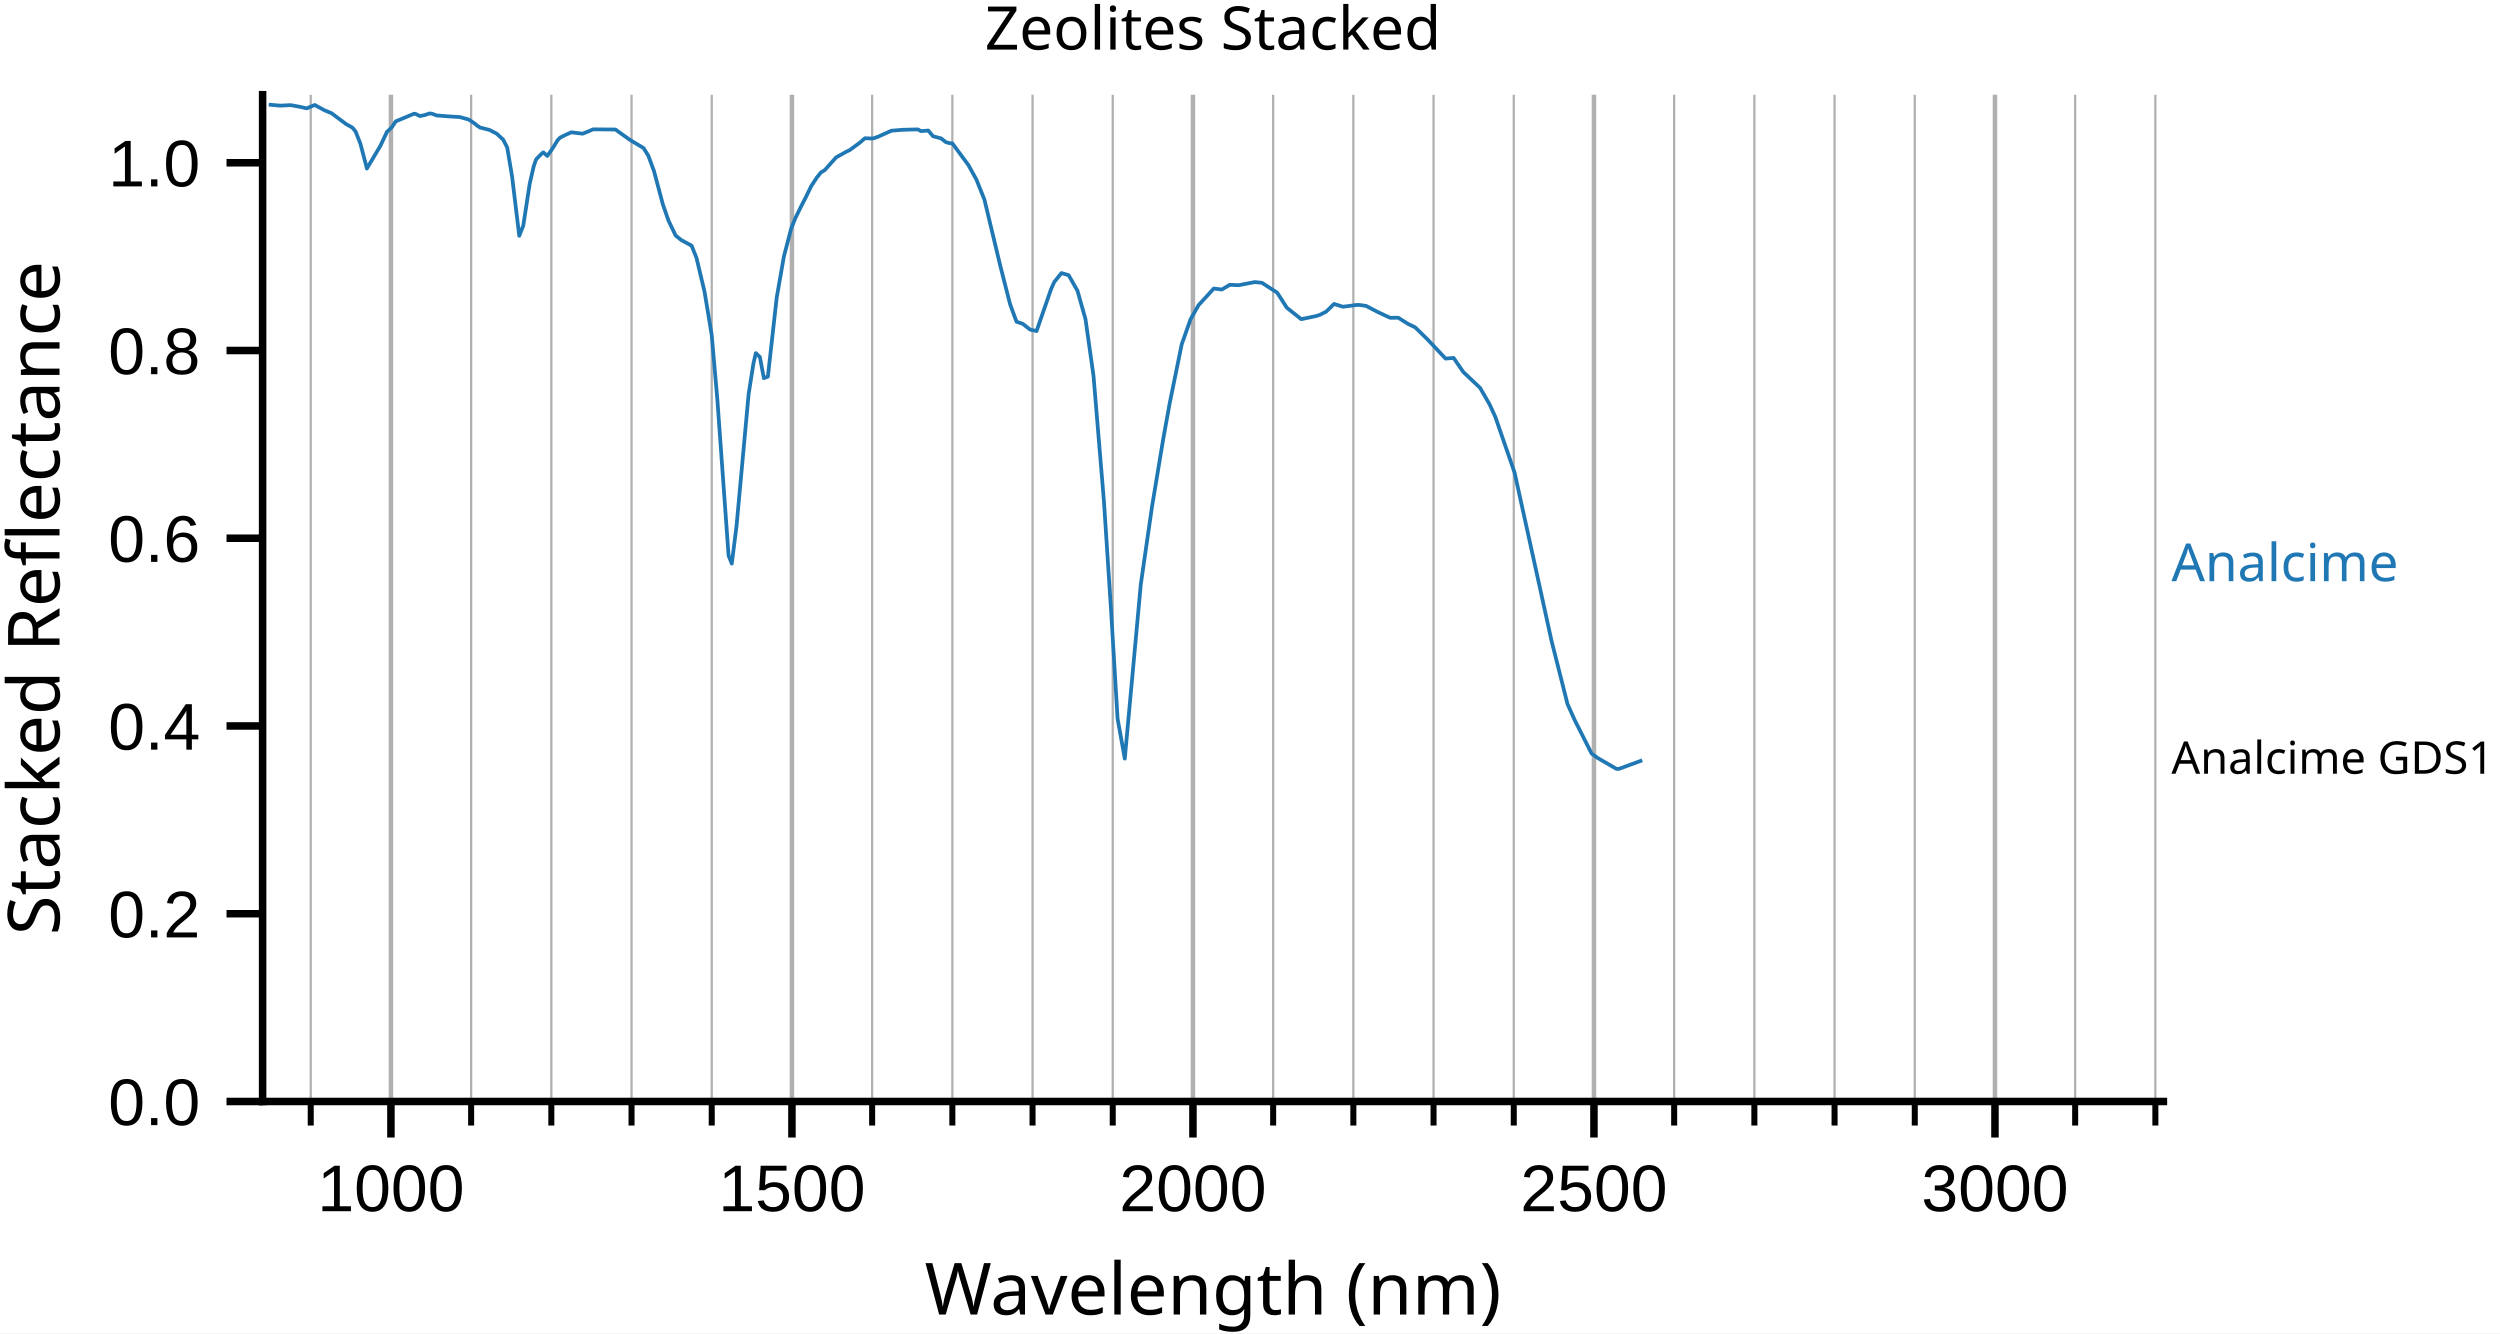
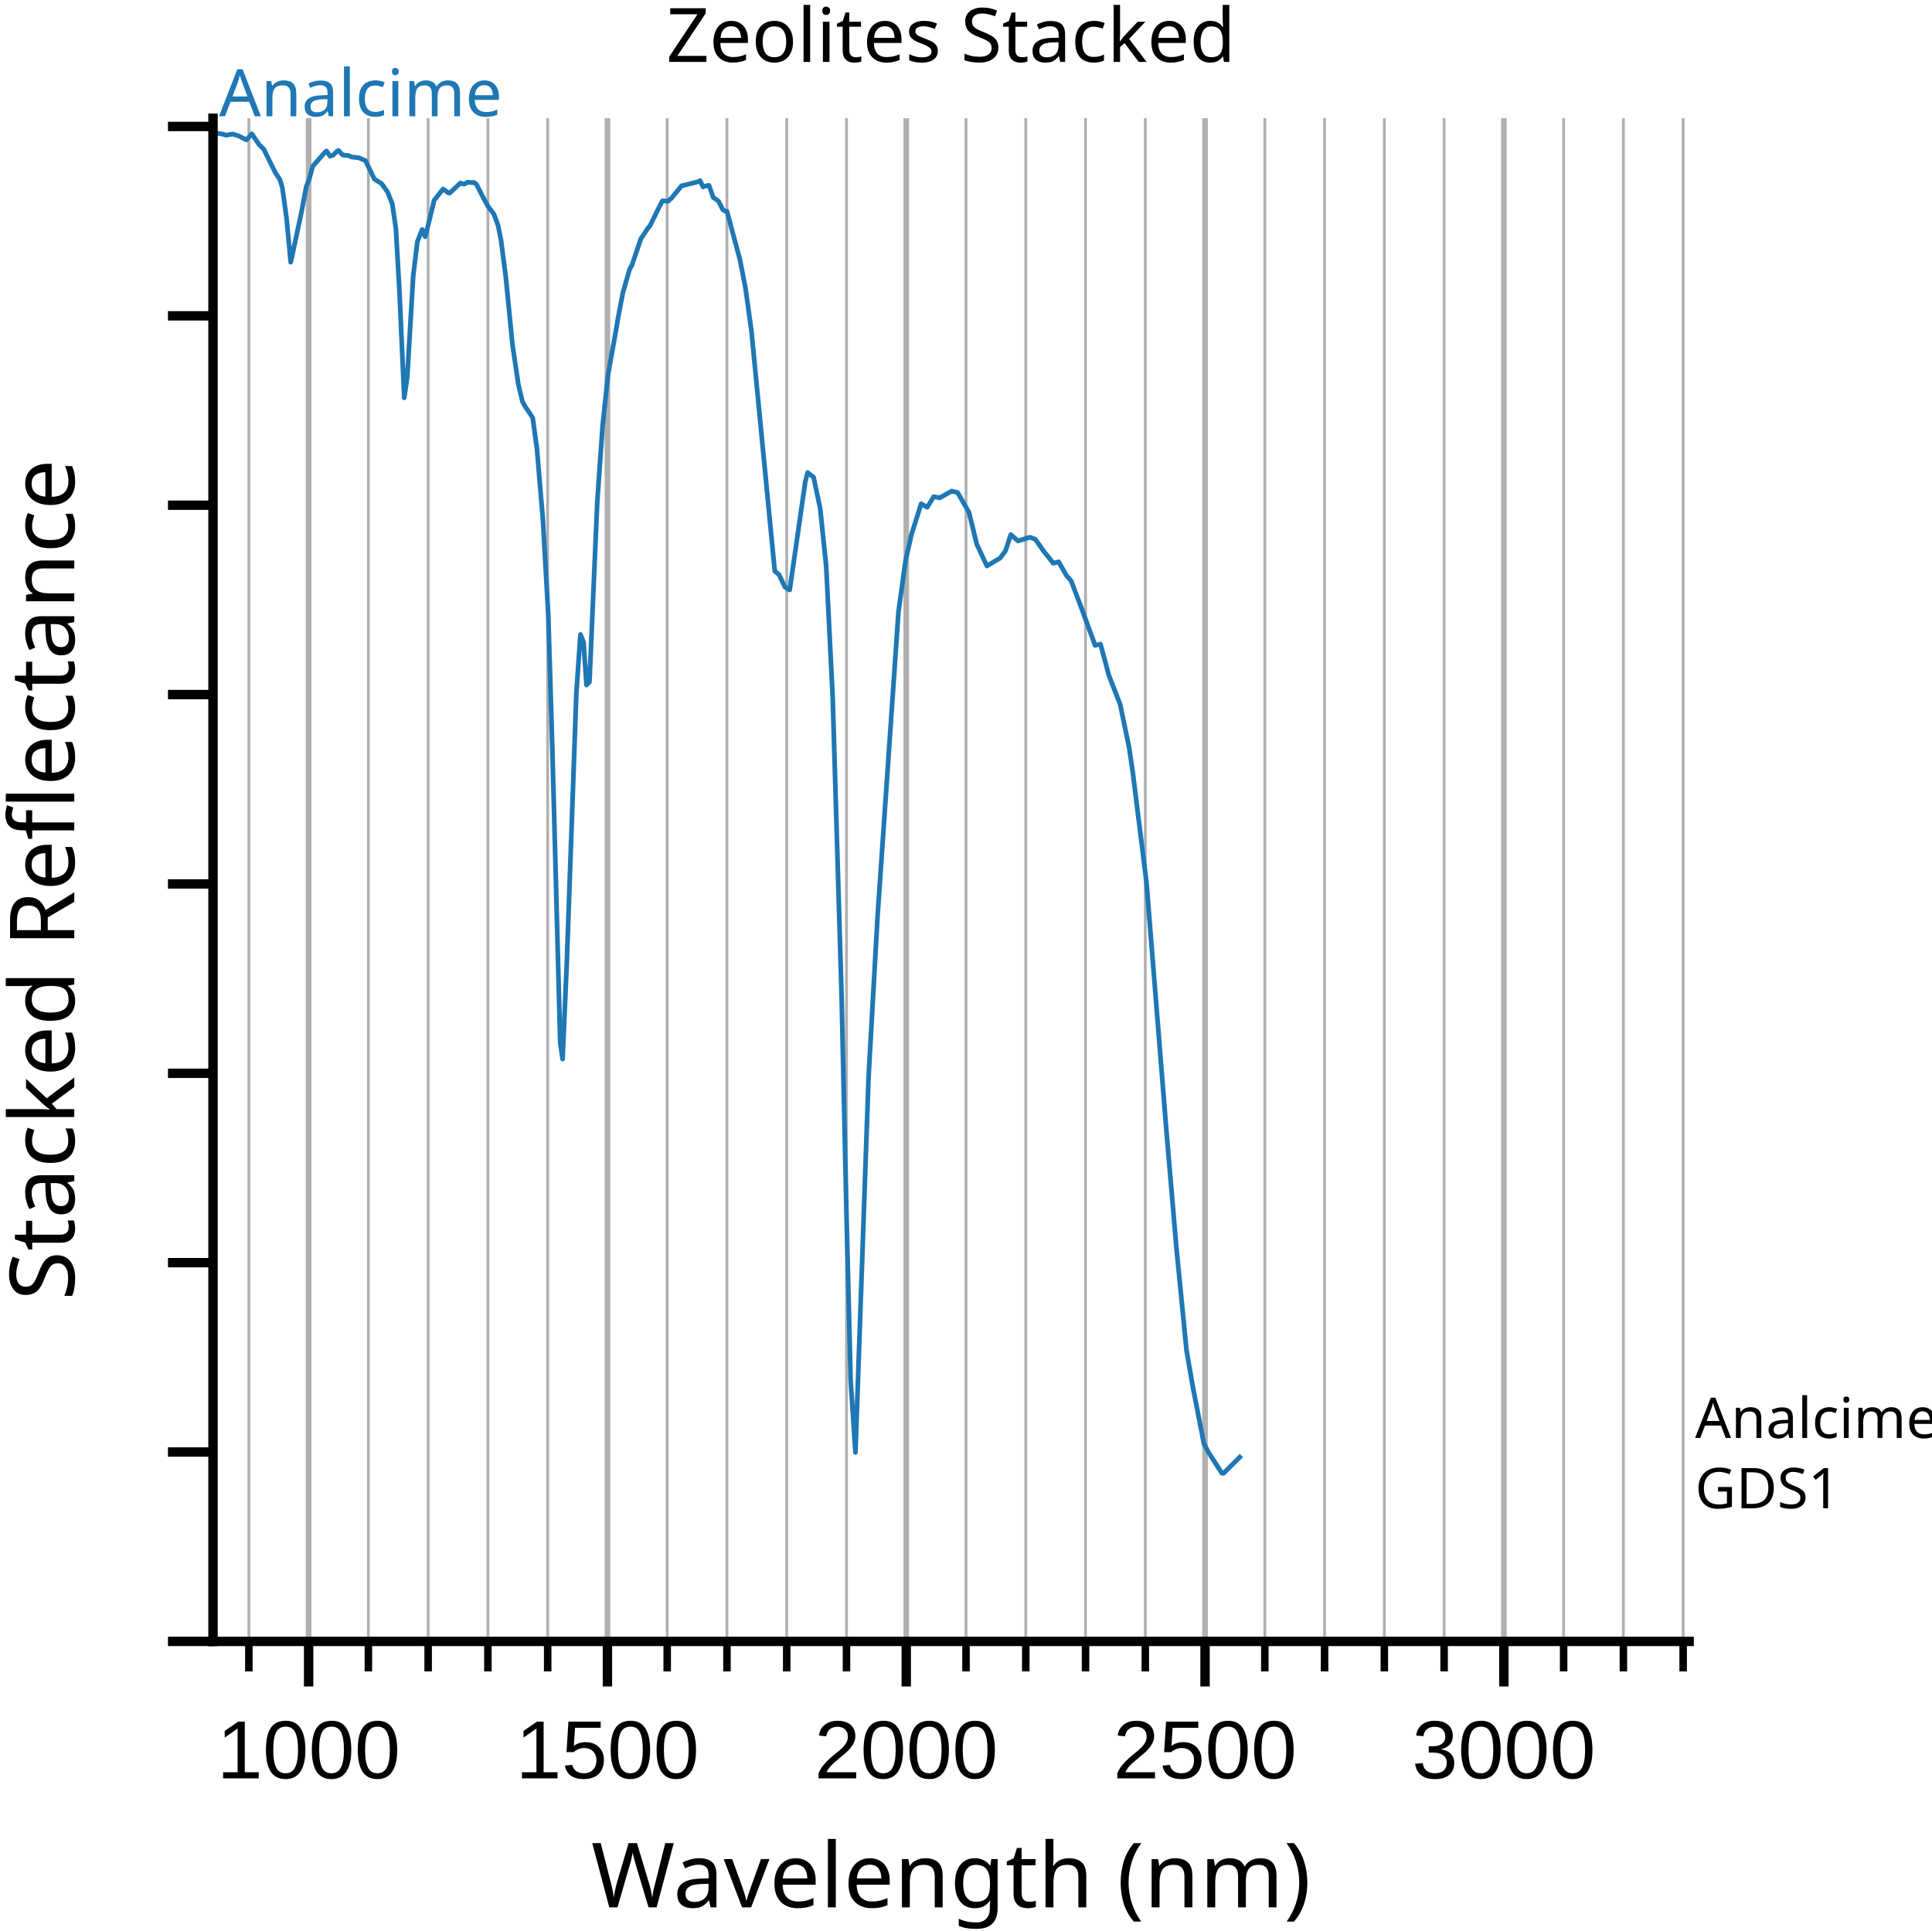
- <svg xmlns="http://www.w3.org/2000/svg" xmlns:xlink="http://www.w3.org/1999/xlink" width="332.561pt" height="177.363pt" viewBox="0 0 332.561 177.363" version="1.1">
+ <svg xmlns="http://www.w3.org/2000/svg" xmlns:xlink="http://www.w3.org/1999/xlink" width="205.909pt" height="205.798pt" viewBox="0 0 205.909 205.798" version="1.1">
  <defs>
    <style type="text/css">*{stroke-linejoin: round; stroke-linecap: butt}</style>
  </defs>
  <g id="figure_1">
    <g id="patch_1">
-       <path d="M 0 177.363  L 332.561 177.363  L 332.561 0  L 0 0  z " style="fill: #ffffff" />
+       <path d="M 0 205.798  L 205.909 205.798  L 205.909 0  L 0 0  z " style="fill: #ffffff" />
    </g>
    <g id="axes_1">
      <g id="patch_2">
-         <path d="M 34.933 146.524  L 287.784 146.524  L 287.784 12.598  L 34.933 12.598  z " style="fill: #ffffff" />
+         <path d="M 22.701 174.959  L 180.025 174.959  L 180.025 12.598  L 22.701 12.598  z " style="fill: #ffffff" />
      </g>
      <g id="matplotlib.axis_1">
        <g id="xtick_1">
          <g id="line2d_1">
-             <path d="M 52.003 146.524  L 52.003 12.598  " clip-path="url(#p85e2bccec9)" style="fill: none; stroke: #b0b0b0; stroke-width: 0.6; stroke-linecap: square" />
+             <path d="M 32.892 174.959  L 32.892 12.598  " clip-path="url(#pe2208a1674)" style="fill: none; stroke: #b0b0b0; stroke-width: 0.6; stroke-linecap: square" />
          </g>
          <g id="line2d_2">
            <defs>
-               <path id="m1a12f247aa" d="M 0 0  L 0 4.8  " style="stroke: #000000" />
+               <path id="mdba684e530" d="M 0 0  L 0 4.8  " style="stroke: #000000" />
            </defs>
            <g>
-               <use xlink:href="#m1a12f247aa" x="52.003" y="146.524" style="stroke: #000000" />
+               <use xlink:href="#mdba684e530" x="32.892" y="174.959" style="stroke: #000000" />
            </g>
          </g>
          <g id="text_1">
-             <text style="font: 8.8px 'Arial'; text-anchor: middle" x="52.003" y="161.123" transform="rotate(-0 52.00311 161.1231)">1000</text>
+             <text style="font: 8.8px 'Arial'; text-anchor: middle" x="32.892" y="189.558" transform="rotate(-0 32.89204 189.5577)">1000</text>
          </g>
        </g>
        <g id="xtick_2">
          <g id="line2d_3">
-             <path d="M 105.347 146.524  L 105.347 12.598  " clip-path="url(#p85e2bccec9)" style="fill: none; stroke: #b0b0b0; stroke-width: 0.6; stroke-linecap: square" />
+             <path d="M 64.739 174.959  L 64.739 12.598  " clip-path="url(#pe2208a1674)" style="fill: none; stroke: #b0b0b0; stroke-width: 0.6; stroke-linecap: square" />
          </g>
          <g id="line2d_4">
            <g>
-               <use xlink:href="#m1a12f247aa" x="105.347" y="146.524" style="stroke: #000000" />
+               <use xlink:href="#mdba684e530" x="64.739" y="174.959" style="stroke: #000000" />
            </g>
          </g>
          <g id="text_2">
-             <text style="font: 8.8px 'Arial'; text-anchor: middle" x="105.347" y="161.123" transform="rotate(-0 105.3472 161.1231)">1500</text>
+             <text style="font: 8.8px 'Arial'; text-anchor: middle" x="64.739" y="189.558" transform="rotate(-0 64.73902 189.5577)">1500</text>
          </g>
        </g>
        <g id="xtick_3">
          <g id="line2d_5">
-             <path d="M 158.691 146.524  L 158.691 12.598  " clip-path="url(#p85e2bccec9)" style="fill: none; stroke: #b0b0b0; stroke-width: 0.6; stroke-linecap: square" />
+             <path d="M 96.586 174.959  L 96.586 12.598  " clip-path="url(#pe2208a1674)" style="fill: none; stroke: #b0b0b0; stroke-width: 0.6; stroke-linecap: square" />
          </g>
          <g id="line2d_6">
            <g>
-               <use xlink:href="#m1a12f247aa" x="158.691" y="146.524" style="stroke: #000000" />
+               <use xlink:href="#mdba684e530" x="96.586" y="174.959" style="stroke: #000000" />
            </g>
          </g>
          <g id="text_3">
-             <text style="font: 8.8px 'Arial'; text-anchor: middle" x="158.691" y="161.123" transform="rotate(-0 158.6913 161.1231)">2000</text>
+             <text style="font: 8.8px 'Arial'; text-anchor: middle" x="96.586" y="189.558" transform="rotate(-0 96.58601 189.5577)">2000</text>
          </g>
        </g>
        <g id="xtick_4">
          <g id="line2d_7">
-             <path d="M 212.035 146.524  L 212.035 12.598  " clip-path="url(#p85e2bccec9)" style="fill: none; stroke: #b0b0b0; stroke-width: 0.6; stroke-linecap: square" />
+             <path d="M 128.433 174.959  L 128.433 12.598  " clip-path="url(#pe2208a1674)" style="fill: none; stroke: #b0b0b0; stroke-width: 0.6; stroke-linecap: square" />
          </g>
          <g id="line2d_8">
            <g>
-               <use xlink:href="#m1a12f247aa" x="212.035" y="146.524" style="stroke: #000000" />
+               <use xlink:href="#mdba684e530" x="128.433" y="174.959" style="stroke: #000000" />
            </g>
          </g>
          <g id="text_4">
-             <text style="font: 8.8px 'Arial'; text-anchor: middle" x="212.035" y="161.123" transform="rotate(-0 212.0354 161.1231)">2500</text>
+             <text style="font: 8.8px 'Arial'; text-anchor: middle" x="128.433" y="189.558" transform="rotate(-0 128.433 189.5577)">2500</text>
          </g>
        </g>
        <g id="xtick_5">
          <g id="line2d_9">
-             <path d="M 265.379 146.524  L 265.379 12.598  " clip-path="url(#p85e2bccec9)" style="fill: none; stroke: #b0b0b0; stroke-width: 0.6; stroke-linecap: square" />
+             <path d="M 160.28 174.959  L 160.28 12.598  " clip-path="url(#pe2208a1674)" style="fill: none; stroke: #b0b0b0; stroke-width: 0.6; stroke-linecap: square" />
          </g>
          <g id="line2d_10">
            <g>
-               <use xlink:href="#m1a12f247aa" x="265.379" y="146.524" style="stroke: #000000" />
+               <use xlink:href="#mdba684e530" x="160.28" y="174.959" style="stroke: #000000" />
            </g>
          </g>
          <g id="text_5">
-             <text style="font: 8.8px 'Arial'; text-anchor: middle" x="265.379" y="161.123" transform="rotate(-0 265.3794 161.1231)">3000</text>
+             <text style="font: 8.8px 'Arial'; text-anchor: middle" x="160.28" y="189.558" transform="rotate(-0 160.28 189.5577)">3000</text>
          </g>
        </g>
        <g id="xtick_6">
          <g id="line2d_11">
-             <path d="M 41.334 146.524  L 41.334 12.598  " clip-path="url(#p85e2bccec9)" style="fill: none; stroke: #b0b0b0; stroke-width: 0.3; stroke-linecap: square" />
+             <path d="M 26.523 174.959  L 26.523 12.598  " clip-path="url(#pe2208a1674)" style="fill: none; stroke: #b0b0b0; stroke-width: 0.3; stroke-linecap: square" />
          </g>
          <g id="line2d_12">
            <defs>
-               <path id="m743ca82174" d="M 0 0  L 0 3.2  " style="stroke: #000000; stroke-width: 0.8" />
+               <path id="m51612222fb" d="M 0 0  L 0 3.2  " style="stroke: #000000; stroke-width: 0.8" />
            </defs>
            <g>
-               <use xlink:href="#m743ca82174" x="41.334" y="146.524" style="stroke: #000000; stroke-width: 0.8" />
+               <use xlink:href="#m51612222fb" x="26.523" y="174.959" style="stroke: #000000; stroke-width: 0.8" />
            </g>
          </g>
        </g>
        <g id="xtick_7">
          <g id="line2d_13">
-             <path d="M 62.672 146.524  L 62.672 12.598  " clip-path="url(#p85e2bccec9)" style="fill: none; stroke: #b0b0b0; stroke-width: 0.3; stroke-linecap: square" />
+             <path d="M 39.261 174.959  L 39.261 12.598  " clip-path="url(#pe2208a1674)" style="fill: none; stroke: #b0b0b0; stroke-width: 0.3; stroke-linecap: square" />
          </g>
          <g id="line2d_14">
            <g>
-               <use xlink:href="#m743ca82174" x="62.672" y="146.524" style="stroke: #000000; stroke-width: 0.8" />
+               <use xlink:href="#m51612222fb" x="39.261" y="174.959" style="stroke: #000000; stroke-width: 0.8" />
            </g>
          </g>
        </g>
        <g id="xtick_8">
          <g id="line2d_15">
-             <path d="M 73.341 146.524  L 73.341 12.598  " clip-path="url(#p85e2bccec9)" style="fill: none; stroke: #b0b0b0; stroke-width: 0.3; stroke-linecap: square" />
+             <path d="M 45.631 174.959  L 45.631 12.598  " clip-path="url(#pe2208a1674)" style="fill: none; stroke: #b0b0b0; stroke-width: 0.3; stroke-linecap: square" />
          </g>
          <g id="line2d_16">
            <g>
-               <use xlink:href="#m743ca82174" x="73.341" y="146.524" style="stroke: #000000; stroke-width: 0.8" />
+               <use xlink:href="#m51612222fb" x="45.631" y="174.959" style="stroke: #000000; stroke-width: 0.8" />
            </g>
          </g>
        </g>
        <g id="xtick_9">
          <g id="line2d_17">
-             <path d="M 84.01 146.524  L 84.01 12.598  " clip-path="url(#p85e2bccec9)" style="fill: none; stroke: #b0b0b0; stroke-width: 0.3; stroke-linecap: square" />
+             <path d="M 52 174.959  L 52 12.598  " clip-path="url(#pe2208a1674)" style="fill: none; stroke: #b0b0b0; stroke-width: 0.3; stroke-linecap: square" />
          </g>
          <g id="line2d_18">
            <g>
-               <use xlink:href="#m743ca82174" x="84.01" y="146.524" style="stroke: #000000; stroke-width: 0.8" />
+               <use xlink:href="#m51612222fb" x="52" y="174.959" style="stroke: #000000; stroke-width: 0.8" />
            </g>
          </g>
        </g>
        <g id="xtick_10">
          <g id="line2d_19">
-             <path d="M 94.678 146.524  L 94.678 12.598  " clip-path="url(#p85e2bccec9)" style="fill: none; stroke: #b0b0b0; stroke-width: 0.3; stroke-linecap: square" />
+             <path d="M 58.37 174.959  L 58.37 12.598  " clip-path="url(#pe2208a1674)" style="fill: none; stroke: #b0b0b0; stroke-width: 0.3; stroke-linecap: square" />
          </g>
          <g id="line2d_20">
            <g>
-               <use xlink:href="#m743ca82174" x="94.678" y="146.524" style="stroke: #000000; stroke-width: 0.8" />
+               <use xlink:href="#m51612222fb" x="58.37" y="174.959" style="stroke: #000000; stroke-width: 0.8" />
            </g>
          </g>
        </g>
        <g id="xtick_11">
          <g id="line2d_21">
-             <path d="M 116.016 146.524  L 116.016 12.598  " clip-path="url(#p85e2bccec9)" style="fill: none; stroke: #b0b0b0; stroke-width: 0.3; stroke-linecap: square" />
+             <path d="M 71.108 174.959  L 71.108 12.598  " clip-path="url(#pe2208a1674)" style="fill: none; stroke: #b0b0b0; stroke-width: 0.3; stroke-linecap: square" />
          </g>
          <g id="line2d_22">
            <g>
-               <use xlink:href="#m743ca82174" x="116.016" y="146.524" style="stroke: #000000; stroke-width: 0.8" />
+               <use xlink:href="#m51612222fb" x="71.108" y="174.959" style="stroke: #000000; stroke-width: 0.8" />
            </g>
          </g>
        </g>
        <g id="xtick_12">
          <g id="line2d_23">
-             <path d="M 126.685 146.524  L 126.685 12.598  " clip-path="url(#p85e2bccec9)" style="fill: none; stroke: #b0b0b0; stroke-width: 0.3; stroke-linecap: square" />
+             <path d="M 77.478 174.959  L 77.478 12.598  " clip-path="url(#pe2208a1674)" style="fill: none; stroke: #b0b0b0; stroke-width: 0.3; stroke-linecap: square" />
          </g>
          <g id="line2d_24">
            <g>
-               <use xlink:href="#m743ca82174" x="126.685" y="146.524" style="stroke: #000000; stroke-width: 0.8" />
+               <use xlink:href="#m51612222fb" x="77.478" y="174.959" style="stroke: #000000; stroke-width: 0.8" />
            </g>
          </g>
        </g>
        <g id="xtick_13">
          <g id="line2d_25">
-             <path d="M 137.354 146.524  L 137.354 12.598  " clip-path="url(#p85e2bccec9)" style="fill: none; stroke: #b0b0b0; stroke-width: 0.3; stroke-linecap: square" />
+             <path d="M 83.847 174.959  L 83.847 12.598  " clip-path="url(#pe2208a1674)" style="fill: none; stroke: #b0b0b0; stroke-width: 0.3; stroke-linecap: square" />
          </g>
          <g id="line2d_26">
            <g>
-               <use xlink:href="#m743ca82174" x="137.354" y="146.524" style="stroke: #000000; stroke-width: 0.8" />
+               <use xlink:href="#m51612222fb" x="83.847" y="174.959" style="stroke: #000000; stroke-width: 0.8" />
            </g>
          </g>
        </g>
        <g id="xtick_14">
          <g id="line2d_27">
-             <path d="M 148.022 146.524  L 148.022 12.598  " clip-path="url(#p85e2bccec9)" style="fill: none; stroke: #b0b0b0; stroke-width: 0.3; stroke-linecap: square" />
+             <path d="M 90.217 174.959  L 90.217 12.598  " clip-path="url(#pe2208a1674)" style="fill: none; stroke: #b0b0b0; stroke-width: 0.3; stroke-linecap: square" />
          </g>
          <g id="line2d_28">
            <g>
-               <use xlink:href="#m743ca82174" x="148.022" y="146.524" style="stroke: #000000; stroke-width: 0.8" />
+               <use xlink:href="#m51612222fb" x="90.217" y="174.959" style="stroke: #000000; stroke-width: 0.8" />
            </g>
          </g>
        </g>
        <g id="xtick_15">
          <g id="line2d_29">
-             <path d="M 169.36 146.524  L 169.36 12.598  " clip-path="url(#p85e2bccec9)" style="fill: none; stroke: #b0b0b0; stroke-width: 0.3; stroke-linecap: square" />
+             <path d="M 102.955 174.959  L 102.955 12.598  " clip-path="url(#pe2208a1674)" style="fill: none; stroke: #b0b0b0; stroke-width: 0.3; stroke-linecap: square" />
          </g>
          <g id="line2d_30">
            <g>
-               <use xlink:href="#m743ca82174" x="169.36" y="146.524" style="stroke: #000000; stroke-width: 0.8" />
+               <use xlink:href="#m51612222fb" x="102.955" y="174.959" style="stroke: #000000; stroke-width: 0.8" />
            </g>
          </g>
        </g>
        <g id="xtick_16">
          <g id="line2d_31">
-             <path d="M 180.029 146.524  L 180.029 12.598  " clip-path="url(#p85e2bccec9)" style="fill: none; stroke: #b0b0b0; stroke-width: 0.3; stroke-linecap: square" />
+             <path d="M 109.325 174.959  L 109.325 12.598  " clip-path="url(#pe2208a1674)" style="fill: none; stroke: #b0b0b0; stroke-width: 0.3; stroke-linecap: square" />
          </g>
          <g id="line2d_32">
            <g>
-               <use xlink:href="#m743ca82174" x="180.029" y="146.524" style="stroke: #000000; stroke-width: 0.8" />
+               <use xlink:href="#m51612222fb" x="109.325" y="174.959" style="stroke: #000000; stroke-width: 0.8" />
            </g>
          </g>
        </g>
        <g id="xtick_17">
          <g id="line2d_33">
-             <path d="M 190.698 146.524  L 190.698 12.598  " clip-path="url(#p85e2bccec9)" style="fill: none; stroke: #b0b0b0; stroke-width: 0.3; stroke-linecap: square" />
+             <path d="M 115.694 174.959  L 115.694 12.598  " clip-path="url(#pe2208a1674)" style="fill: none; stroke: #b0b0b0; stroke-width: 0.3; stroke-linecap: square" />
          </g>
          <g id="line2d_34">
            <g>
-               <use xlink:href="#m743ca82174" x="190.698" y="146.524" style="stroke: #000000; stroke-width: 0.8" />
+               <use xlink:href="#m51612222fb" x="115.694" y="174.959" style="stroke: #000000; stroke-width: 0.8" />
            </g>
          </g>
        </g>
        <g id="xtick_18">
          <g id="line2d_35">
-             <path d="M 201.367 146.524  L 201.367 12.598  " clip-path="url(#p85e2bccec9)" style="fill: none; stroke: #b0b0b0; stroke-width: 0.3; stroke-linecap: square" />
+             <path d="M 122.064 174.959  L 122.064 12.598  " clip-path="url(#pe2208a1674)" style="fill: none; stroke: #b0b0b0; stroke-width: 0.3; stroke-linecap: square" />
          </g>
          <g id="line2d_36">
            <g>
-               <use xlink:href="#m743ca82174" x="201.367" y="146.524" style="stroke: #000000; stroke-width: 0.8" />
+               <use xlink:href="#m51612222fb" x="122.064" y="174.959" style="stroke: #000000; stroke-width: 0.8" />
            </g>
          </g>
        </g>
        <g id="xtick_19">
          <g id="line2d_37">
-             <path d="M 222.704 146.524  L 222.704 12.598  " clip-path="url(#p85e2bccec9)" style="fill: none; stroke: #b0b0b0; stroke-width: 0.3; stroke-linecap: square" />
+             <path d="M 134.802 174.959  L 134.802 12.598  " clip-path="url(#pe2208a1674)" style="fill: none; stroke: #b0b0b0; stroke-width: 0.3; stroke-linecap: square" />
          </g>
          <g id="line2d_38">
            <g>
-               <use xlink:href="#m743ca82174" x="222.704" y="146.524" style="stroke: #000000; stroke-width: 0.8" />
+               <use xlink:href="#m51612222fb" x="134.802" y="174.959" style="stroke: #000000; stroke-width: 0.8" />
            </g>
          </g>
        </g>
        <g id="xtick_20">
          <g id="line2d_39">
-             <path d="M 233.373 146.524  L 233.373 12.598  " clip-path="url(#p85e2bccec9)" style="fill: none; stroke: #b0b0b0; stroke-width: 0.3; stroke-linecap: square" />
+             <path d="M 141.172 174.959  L 141.172 12.598  " clip-path="url(#pe2208a1674)" style="fill: none; stroke: #b0b0b0; stroke-width: 0.3; stroke-linecap: square" />
          </g>
          <g id="line2d_40">
            <g>
-               <use xlink:href="#m743ca82174" x="233.373" y="146.524" style="stroke: #000000; stroke-width: 0.8" />
+               <use xlink:href="#m51612222fb" x="141.172" y="174.959" style="stroke: #000000; stroke-width: 0.8" />
            </g>
          </g>
        </g>
        <g id="xtick_21">
          <g id="line2d_41">
-             <path d="M 244.042 146.524  L 244.042 12.598  " clip-path="url(#p85e2bccec9)" style="fill: none; stroke: #b0b0b0; stroke-width: 0.3; stroke-linecap: square" />
+             <path d="M 147.541 174.959  L 147.541 12.598  " clip-path="url(#pe2208a1674)" style="fill: none; stroke: #b0b0b0; stroke-width: 0.3; stroke-linecap: square" />
          </g>
          <g id="line2d_42">
            <g>
-               <use xlink:href="#m743ca82174" x="244.042" y="146.524" style="stroke: #000000; stroke-width: 0.8" />
+               <use xlink:href="#m51612222fb" x="147.541" y="174.959" style="stroke: #000000; stroke-width: 0.8" />
            </g>
          </g>
        </g>
        <g id="xtick_22">
          <g id="line2d_43">
-             <path d="M 254.711 146.524  L 254.711 12.598  " clip-path="url(#p85e2bccec9)" style="fill: none; stroke: #b0b0b0; stroke-width: 0.3; stroke-linecap: square" />
+             <path d="M 153.911 174.959  L 153.911 12.598  " clip-path="url(#pe2208a1674)" style="fill: none; stroke: #b0b0b0; stroke-width: 0.3; stroke-linecap: square" />
          </g>
          <g id="line2d_44">
            <g>
-               <use xlink:href="#m743ca82174" x="254.711" y="146.524" style="stroke: #000000; stroke-width: 0.8" />
+               <use xlink:href="#m51612222fb" x="153.911" y="174.959" style="stroke: #000000; stroke-width: 0.8" />
            </g>
          </g>
        </g>
        <g id="xtick_23">
          <g id="line2d_45">
-             <path d="M 276.048 146.524  L 276.048 12.598  " clip-path="url(#p85e2bccec9)" style="fill: none; stroke: #b0b0b0; stroke-width: 0.3; stroke-linecap: square" />
+             <path d="M 166.649 174.959  L 166.649 12.598  " clip-path="url(#pe2208a1674)" style="fill: none; stroke: #b0b0b0; stroke-width: 0.3; stroke-linecap: square" />
          </g>
          <g id="line2d_46">
            <g>
-               <use xlink:href="#m743ca82174" x="276.048" y="146.524" style="stroke: #000000; stroke-width: 0.8" />
+               <use xlink:href="#m51612222fb" x="166.649" y="174.959" style="stroke: #000000; stroke-width: 0.8" />
            </g>
          </g>
        </g>
        <g id="xtick_24">
          <g id="line2d_47">
-             <path d="M 286.717 146.524  L 286.717 12.598  " clip-path="url(#p85e2bccec9)" style="fill: none; stroke: #b0b0b0; stroke-width: 0.3; stroke-linecap: square" />
+             <path d="M 173.019 174.959  L 173.019 12.598  " clip-path="url(#pe2208a1674)" style="fill: none; stroke: #b0b0b0; stroke-width: 0.3; stroke-linecap: square" />
          </g>
          <g id="line2d_48">
            <g>
-               <use xlink:href="#m743ca82174" x="286.717" y="146.524" style="stroke: #000000; stroke-width: 0.8" />
+               <use xlink:href="#m51612222fb" x="173.019" y="174.959" style="stroke: #000000; stroke-width: 0.8" />
+             </g>
+           </g>
+         </g>
+         <g id="xtick_25">
+           <g id="line2d_49">
+             <path d="M 179.388 174.959  L 179.388 12.598  " clip-path="url(#pe2208a1674)" style="fill: none; stroke: #b0b0b0; stroke-width: 0.3; stroke-linecap: square" />
+           </g>
+           <g id="line2d_50">
+             <g>
+               <use xlink:href="#m51612222fb" x="179.388" y="174.959" style="stroke: #000000; stroke-width: 0.8" />
            </g>
          </g>
        </g>
        <g id="text_6">
-           <text style="font: 9.6px 'Futura', sans-serif; text-anchor: middle" x="161.358" y="174.869" transform="rotate(-0 161.3585 174.8686)">Wavelength (nm)</text>
+           <text style="font: 9.6px 'Futura', sans-serif; text-anchor: middle" x="101.363" y="203.303" transform="rotate(-0 101.3631 203.3032)">Wavelength (nm)</text>
        </g>
      </g>
      <g id="matplotlib.axis_2">
        <g id="ytick_1">
-           <g id="line2d_49">
+           <g id="line2d_51">
            <defs>
-               <path id="m663aac621f" d="M 0 0  L -4.8 0  " style="stroke: #000000" />
+               <path id="m84407e07ca" d="M 0 0  L -4.8 0  " style="stroke: #000000" />
            </defs>
            <g>
-               <use xlink:href="#m663aac621f" x="34.933" y="146.524" style="stroke: #000000" />
-             </g>
-           </g>
-           <g id="text_7">
-             <text style="font: 8.8px 'Arial'; text-anchor: end" x="26.633" y="149.674" transform="rotate(-0 26.633 149.6736)">0.0</text>
+               <use xlink:href="#m84407e07ca" x="22.701" y="174.959" style="stroke: #000000" />
+             </g>
          </g>
        </g>
        <g id="ytick_2">
-           <g id="line2d_50">
-             <g>
-               <use xlink:href="#m663aac621f" x="34.933" y="121.549" style="stroke: #000000" />
-             </g>
-           </g>
-           <g id="text_8">
-             <text style="font: 8.8px 'Arial'; text-anchor: end" x="26.633" y="124.699" transform="rotate(-0 26.633 124.6987)">0.2</text>
+           <g id="line2d_52">
+             <g>
+               <use xlink:href="#m84407e07ca" x="22.701" y="154.774" style="stroke: #000000" />
+             </g>
          </g>
        </g>
        <g id="ytick_3">
-           <g id="line2d_51">
-             <g>
-               <use xlink:href="#m663aac621f" x="34.933" y="96.574" style="stroke: #000000" />
-             </g>
-           </g>
-           <g id="text_9">
-             <text style="font: 8.8px 'Arial'; text-anchor: end" x="26.633" y="99.724" transform="rotate(-0 26.633 99.72372)">0.4</text>
+           <g id="line2d_53">
+             <g>
+               <use xlink:href="#m84407e07ca" x="22.701" y="134.589" style="stroke: #000000" />
+             </g>
          </g>
        </g>
        <g id="ytick_4">
-           <g id="line2d_52">
-             <g>
-               <use xlink:href="#m663aac621f" x="34.933" y="71.599" style="stroke: #000000" />
-             </g>
-           </g>
-           <g id="text_10">
-             <text style="font: 8.8px 'Arial'; text-anchor: end" x="26.633" y="74.749" transform="rotate(-0 26.633 74.74876)">0.6</text>
+           <g id="line2d_54">
+             <g>
+               <use xlink:href="#m84407e07ca" x="22.701" y="114.404" style="stroke: #000000" />
+             </g>
          </g>
        </g>
        <g id="ytick_5">
-           <g id="line2d_53">
-             <g>
-               <use xlink:href="#m663aac621f" x="34.933" y="46.624" style="stroke: #000000" />
-             </g>
-           </g>
-           <g id="text_11">
-             <text style="font: 8.8px 'Arial'; text-anchor: end" x="26.633" y="49.774" transform="rotate(-0 26.633 49.7738)">0.8</text>
+           <g id="line2d_55">
+             <g>
+               <use xlink:href="#m84407e07ca" x="22.701" y="94.219" style="stroke: #000000" />
+             </g>
          </g>
        </g>
        <g id="ytick_6">
-           <g id="line2d_54">
-             <g>
-               <use xlink:href="#m663aac621f" x="34.933" y="21.649" style="stroke: #000000" />
-             </g>
-           </g>
-           <g id="text_12">
-             <text style="font: 8.8px 'Arial'; text-anchor: end" x="26.633" y="24.799" transform="rotate(-0 26.633 24.79884)">1.0</text>
-           </g>
-         </g>
-         <g id="text_13">
-           <text style="font: 9.6px 'Futura', sans-serif; text-anchor: middle" x="7.917" y="79.561" transform="rotate(-90 7.917 79.56085)">Stacked Reflectance</text>
-         </g>
-       </g>
-       <g id="line2d_55">
-         <path d="M 36 13.941  L 36.853 14.016  L 37.28 14.052  L 38.667 13.985  L 39.947 14.218  L 40.801 14.416  L 41.868 13.963  L 43.148 14.663  L 44.108 15.063  L 46.029 16.498  L 46.882 16.98  L 47.309 17.502  L 47.949 19.144  L 48.696 21.978  L 48.802 22.423  L 50.616 19.37  L 51.47 17.547  L 52.11 16.944  L 52.643 16.145  L 55.097 15.121  L 55.31 15.165  L 55.844 15.439  L 56.484 15.311  L 57.124 15.095  L 57.444 15.118  L 58.084 15.356  L 59.365 15.459  L 59.791 15.488  L 61.178 15.575  L 62.352 15.901  L 63.099 16.4  L 63.525 16.747  L 63.845 16.959  L 65.126 17.287  L 66.086 17.789  L 66.939 18.585  L 67.473 19.625  L 68.113 23.436  L 69.073 31.368  L 69.607 30.023  L 70.46 24.457  L 70.994 22.132  L 71.314 21.197  L 72.06 20.436  L 72.274 20.269  L 72.807 20.743  L 73.554 19.668  L 74.194 18.621  L 74.514 18.305  L 75.368 17.877  L 76.008 17.601  L 77.502 17.784  L 78.142 17.531  L 78.889 17.206  L 81.876 17.23  L 83.049 18.077  L 83.903 18.674  L 85.61 19.695  L 86.25 20.728  L 86.997 22.759  L 87.424 24.361  L 88.17 27.164  L 88.917 29.329  L 89.877 31.331  L 90.624 31.934  L 91.691 32.51  L 92.011 32.696  L 92.651 34.311  L 93.718 38.789  L 94.678 44.583  L 95.425 53.142  L 96.919 73.912  L 97.346 74.972  L 97.986 69.874  L 99.586 52.421  L 100.226 48.349  L 100.546 46.975  L 101.08 47.486  L 101.613 50.306  L 102.147 50.104  L 103.32 39.586  L 104.28 34.103  L 105.241 30.432  L 105.774 29.077  L 106.627 27.332  L 107.161 26.306  L 107.908 24.767  L 108.655 23.623  L 109.188 22.957  L 109.721 22.618  L 111.215 20.943  L 112.602 20.17  L 113.029 19.971  L 114.416 18.945  L 115.056 18.387  L 115.909 18.422  L 116.229 18.392  L 116.87 18.157  L 118.577 17.39  L 120.07 17.265  L 122.097 17.211  L 122.524 17.44  L 123.484 17.364  L 124.124 18.128  L 125.191 18.408  L 125.831 18.917  L 126.365 19.057  L 126.685 19.068  L 128.819 21.956  L 129.885 23.883  L 130.952 26.552  L 133.086 35.457  L 134.366 40.467  L 135.22 42.794  L 136.073 43.085  L 136.5 43.431  L 137.034 43.845  L 137.887 44.035  L 139.807 38.491  L 140.234 37.527  L 141.194 36.327  L 142.155 36.609  L 143.328 38.671  L 144.395 42.449  L 145.462 49.989  L 146.849 66.668  L 147.809 81.341  L 148.663 95.587  L 149.623 100.915  L 151.757 77.702  L 153.25 67.369  L 154.744 58.361  L 155.597 53.64  L 157.198 45.8  L 158.371 42.477  L 159.438 40.596  L 161.465 38.378  L 162.532 38.515  L 163.599 37.885  L 164.773 37.94  L 166.906 37.524  L 167.866 37.619  L 169.894 38.928  L 171.174 40.931  L 173.094 42.457  L 175.015 42.058  L 175.548 41.895  L 176.402 41.462  L 177.468 40.431  L 178.642 40.806  L 180.456 40.566  L 180.882 40.572  L 181.736 40.698  L 183.23 41.483  L 184.296 41.985  L 184.937 42.278  L 186.003 42.263  L 187.284 43.078  L 188.244 43.538  L 189.844 45.099  L 192.298 47.699  L 193.365 47.611  L 194.645 49.474  L 196.886 51.595  L 198.166 53.821  L 198.913 55.455  L 201.473 62.86  L 204.354 75.948  L 206.381 85.2  L 208.515 93.653  L 209.475 95.79  L 211.715 100.225  L 212.462 100.789  L 215.023 102.275  L 215.343 102.285  L 218.223 101.226  L 218.223 101.226  " clip-path="url(#p85e2bccec9)" style="fill: none; stroke: #1f77b4; stroke-width: 0.5; stroke-linecap: square" />
-       </g>
-       <g id="line2d_56" />
+           <g id="line2d_56">
+             <g>
+               <use xlink:href="#m84407e07ca" x="22.701" y="74.034" style="stroke: #000000" />
+             </g>
+           </g>
+         </g>
+         <g id="ytick_7">
+           <g id="line2d_57">
+             <g>
+               <use xlink:href="#m84407e07ca" x="22.701" y="53.849" style="stroke: #000000" />
+             </g>
+           </g>
+         </g>
+         <g id="ytick_8">
+           <g id="line2d_58">
+             <g>
+               <use xlink:href="#m84407e07ca" x="22.701" y="33.664" style="stroke: #000000" />
+             </g>
+           </g>
+         </g>
+         <g id="ytick_9">
+           <g id="line2d_59">
+             <g>
+               <use xlink:href="#m84407e07ca" x="22.701" y="13.479" style="stroke: #000000" />
+             </g>
+           </g>
+         </g>
+         <g id="text_7">
+           <text style="font: 9.6px 'Futura', sans-serif; text-anchor: middle" x="7.917" y="93.778" transform="rotate(-90 7.917 93.77814)">Stacked Reflectance</text>
+         </g>
+       </g>
+       <g id="line2d_60">
+         <path d="M 23.338 14.234  L 23.784 14.304  L 24.102 14.413  L 24.803 14.284  L 25.44 14.495  L 26.268 14.908  L 26.777 14.322  L 26.841 14.269  L 27.605 15.4  L 28.115 15.907  L 29.325 18.366  L 29.835 19.146  L 30.09 19.99  L 30.535 23.212  L 30.981 27.944  L 31.109 27.396  L 32.128 22.616  L 32.637 19.928  L 32.956 19.087  L 33.338 17.715  L 34.675 16.184  L 34.803 16.099  L 35.185 16.655  L 35.503 16.533  L 35.949 16.099  L 36.077 16.04  L 36.523 16.52  L 37.16 16.588  L 37.478 16.735  L 38.242 16.82  L 38.943 17.114  L 39.898 19.081  L 40.663 19.568  L 41.3 20.453  L 41.809 21.74  L 42.191 24.352  L 42.574 31.085  L 43.083 42.402  L 43.402 40.228  L 44.038 29.433  L 44.484 25.755  L 44.994 24.462  L 45.312 25.228  L 45.758 23.49  L 46.268 21.353  L 46.777 20.703  L 47.223 20.149  L 47.796 20.561  L 47.924 20.579  L 48.433 20.109  L 49.07 19.506  L 49.325 19.605  L 49.516 19.618  L 49.835 19.423  L 50.217 19.457  L 50.535 19.453  L 50.79 19.657  L 51.427 20.918  L 52 21.979  L 52.637 22.811  L 53.083 24.035  L 53.401 25.62  L 53.911 29.565  L 54.612 36.681  L 55.249 41.007  L 55.694 42.837  L 56.013 43.392  L 56.523 44.148  L 56.777 44.55  L 57.223 47.813  L 57.86 55.358  L 58.433 65.505  L 58.879 80.164  L 59.707 111.171  L 59.962 112.885  L 60.408 102.632  L 61.427 73.883  L 61.809 68.371  L 61.873 67.63  L 61.936 67.796  L 62.191 68.457  L 62.51 73.014  L 62.573 72.949  L 62.828 72.689  L 63.656 53.488  L 64.229 45.335  L 64.803 39.927  L 65.631 35.327  L 65.886 33.805  L 66.395 31.164  L 67.096 28.722  L 67.35 28.259  L 68.306 25.441  L 69.07 24.301  L 69.261 24.095  L 70.217 22.144  L 70.599 21.406  L 70.917 21.421  L 71.172 21.466  L 71.554 21.136  L 72.637 19.808  L 73.274 19.659  L 74.484 19.351  L 74.612 19.251  L 74.93 19.921  L 74.994 19.89  L 75.44 19.766  L 75.567 19.766  L 76.013 21.04  L 76.586 21.454  L 77.032 22.347  L 77.287 22.503  L 77.478 22.521  L 78.879 27.751  L 79.452 30.713  L 80.089 35.302  L 82.573 60.872  L 83.019 61.247  L 83.338 61.902  L 83.656 62.571  L 84.102 62.852  L 84.166 62.878  L 85.822 51.362  L 86.077 50.367  L 86.14 50.418  L 86.713 50.875  L 87.414 54.207  L 88.051 60.315  L 88.752 74.442  L 89.707 106.591  L 90.217 129.485  L 90.662 147.164  L 91.172 154.819  L 92.573 114.735  L 93.529 97.681  L 95.758 65.207  L 96.522 59.7  L 97.159 56.917  L 98.178 53.696  L 98.242 53.734  L 98.815 54.071  L 99.516 52.936  L 100.153 53.068  L 101.427 52.348  L 102.064 52.506  L 103.274 54.623  L 104.102 58.01  L 105.185 60.328  L 106.14 59.752  L 106.586 59.492  L 107.159 58.719  L 107.732 56.983  L 107.796 57.053  L 108.497 57.658  L 109.325 57.399  L 109.771 57.267  L 110.344 57.483  L 111.236 58.753  L 111.809 59.465  L 112.255 60.038  L 112.828 59.887  L 113.656 61.331  L 114.166 61.922  L 115.248 64.784  L 116.713 68.785  L 117.287 68.658  L 118.178 71.973  L 119.388 75.098  L 120.344 79.701  L 120.726 82.303  L 122.191 94.063  L 124.293 120.283  L 125.376 132.974  L 126.458 143.942  L 127.159 147.978  L 128.306 153.863  L 128.751 154.725  L 130.216 157.018  L 130.408 157.034  L 132.127 155.323  L 132.127 155.323  " clip-path="url(#pe2208a1674)" style="fill: none; stroke: #1f77b4; stroke-width: 0.5; stroke-linecap: square" />
+       </g>
+       <g id="line2d_61" />
      <g id="patch_3">
-         <path d="M 34.933 146.524  L 34.933 12.598  " style="fill: none; stroke: #000000; stroke-linejoin: miter; stroke-linecap: square" />
+         <path d="M 22.701 174.959  L 22.701 12.598  " style="fill: none; stroke: #000000; stroke-linejoin: miter; stroke-linecap: square" />
      </g>
      <g id="patch_4">
-         <path d="M 34.933 146.524  L 287.784 146.524  " style="fill: none; stroke: #000000; stroke-linejoin: miter; stroke-linecap: square" />
-       </g>
-       <g id="text_14">
-         <text style="font: 6px 'Futura', sans-serif; text-anchor: start" x="288.851" y="102.924" transform="rotate(-0 288.8508 102.9241)">Analcime GDS1</text>
-       </g>
-       <g id="text_15">
-         <text style="fill: #1f77b4; font: 7px 'Futura', sans-serif; text-anchor: start" x="288.851" y="77.315" transform="rotate(-0 288.8508 77.31488)">Analcime</text>
-       </g>
-       <g id="text_16">
-         <text style="font: 8px 'Futura', sans-serif; text-anchor: middle" x="161.358" y="6.598" transform="rotate(-0 161.3585 6.5975)">Zeolites Stacked</text>
+         <path d="M 22.701 174.959  L 180.025 174.959  " style="fill: none; stroke: #000000; stroke-linejoin: miter; stroke-linecap: square" />
+       </g>
+       <g id="text_8">
+         <text style="font: 6px 'Futura', sans-serif" transform="translate(180.6621 153.2756)">Analcime</text>
+         <text style="font: 6px 'Futura', sans-serif" transform="translate(180.6621 160.7658)">GDS1</text>
+       </g>
+       <g id="text_9">
+         <text style="fill: #1f77b4; font: 7px 'Futura', sans-serif; text-anchor: start" x="23.338" y="12.394" transform="rotate(-0 23.33794 12.39379)">Analcime</text>
+       </g>
+       <g id="text_10">
+         <text style="font: 8px 'Futura', sans-serif; text-anchor: middle" x="101.363" y="6.598" transform="rotate(-0 101.3631 6.5975)">Zeolites Stacked</text>
      </g>
    </g>
  </g>
  <defs>
-     <clipPath id="p85e2bccec9">
-       <rect x="34.933" y="12.598" width="252.851" height="133.927" />
+     <clipPath id="pe2208a1674">
+       <rect x="22.701" y="12.598" width="157.324" height="162.361" />
    </clipPath>
  </defs>
</svg>
